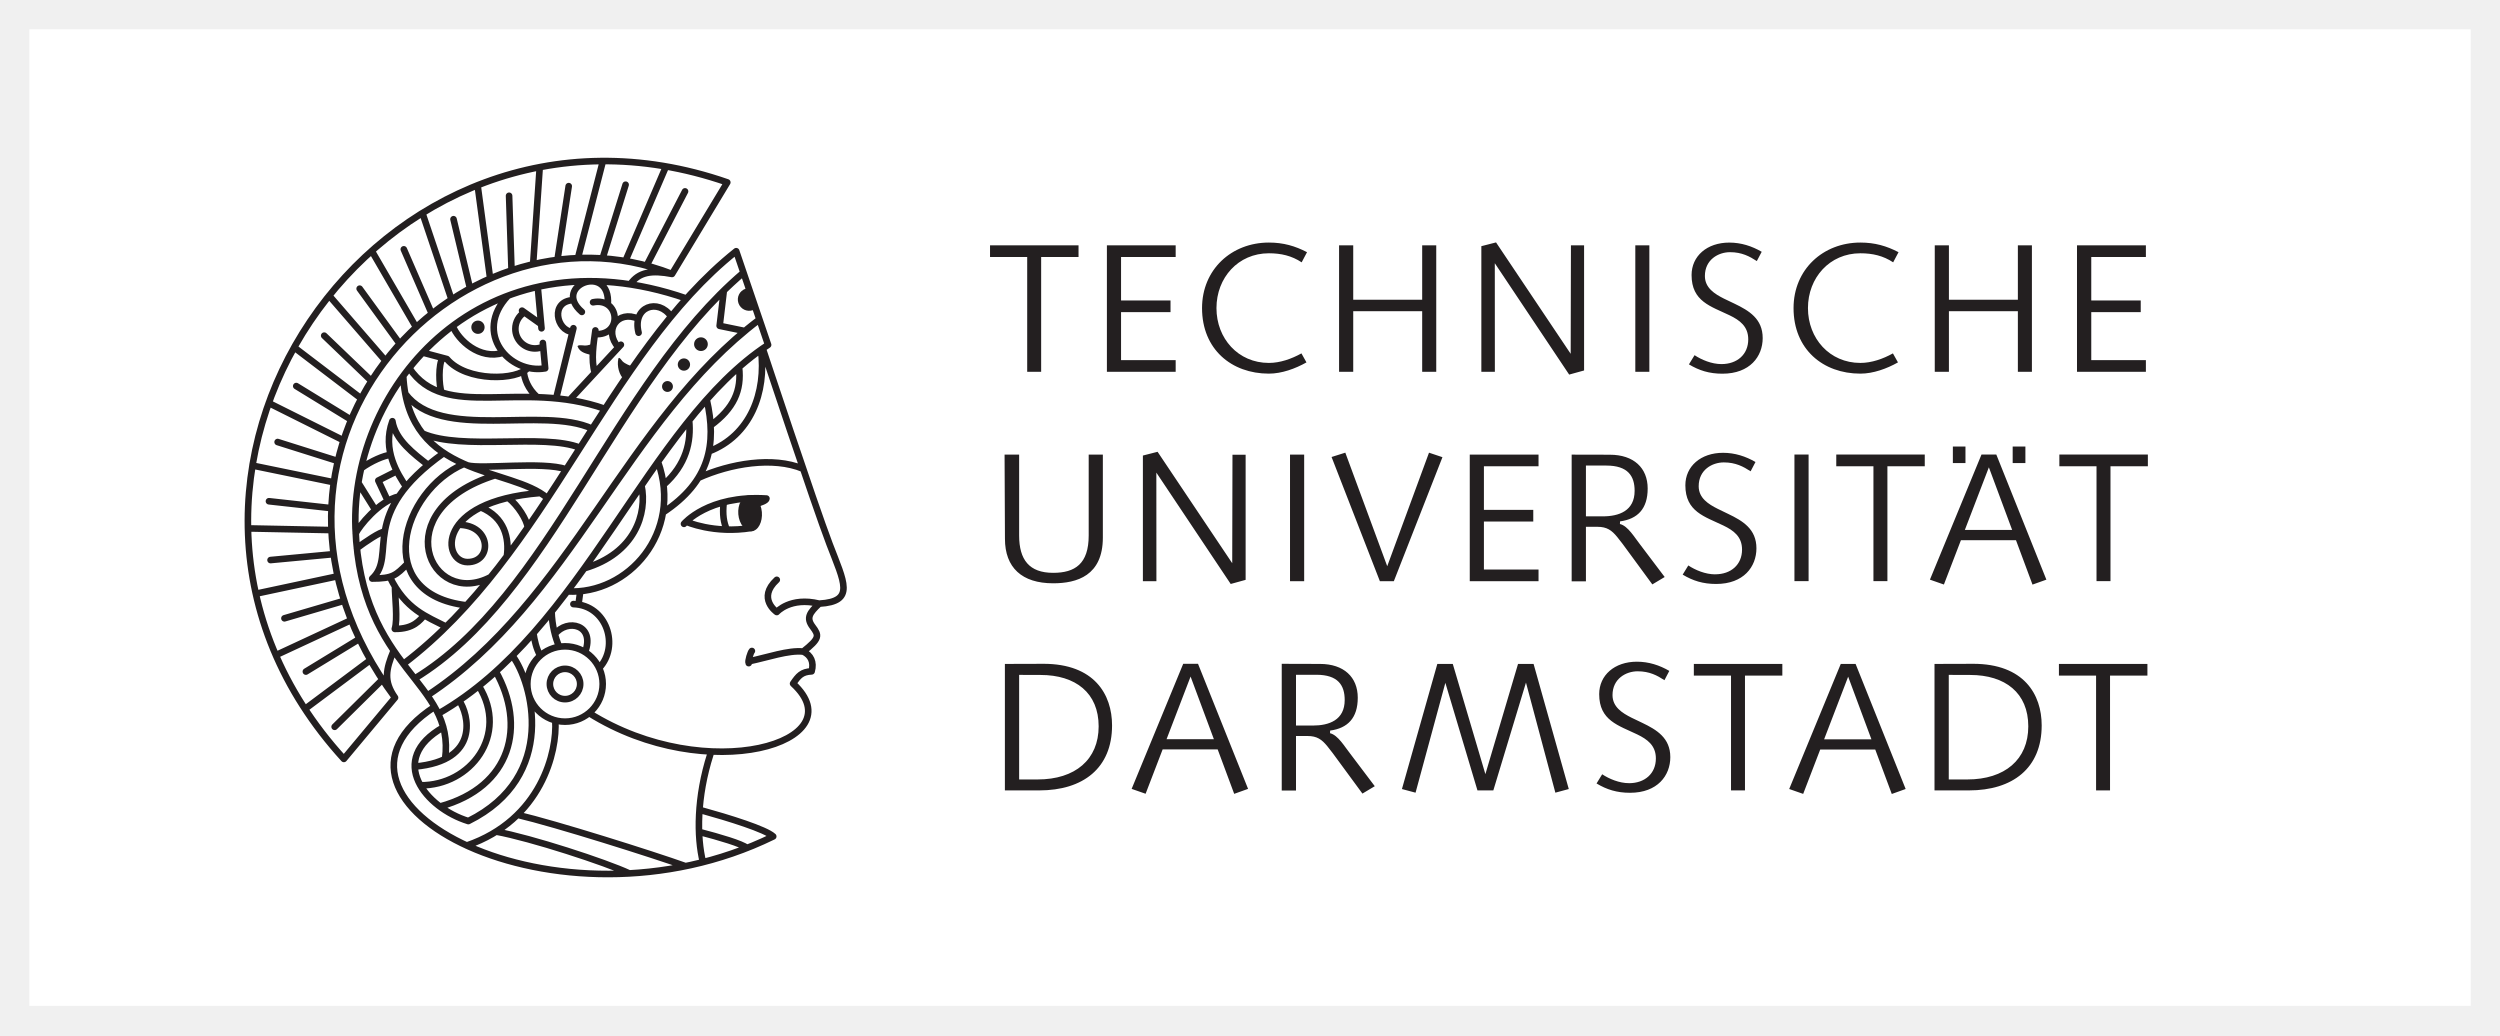
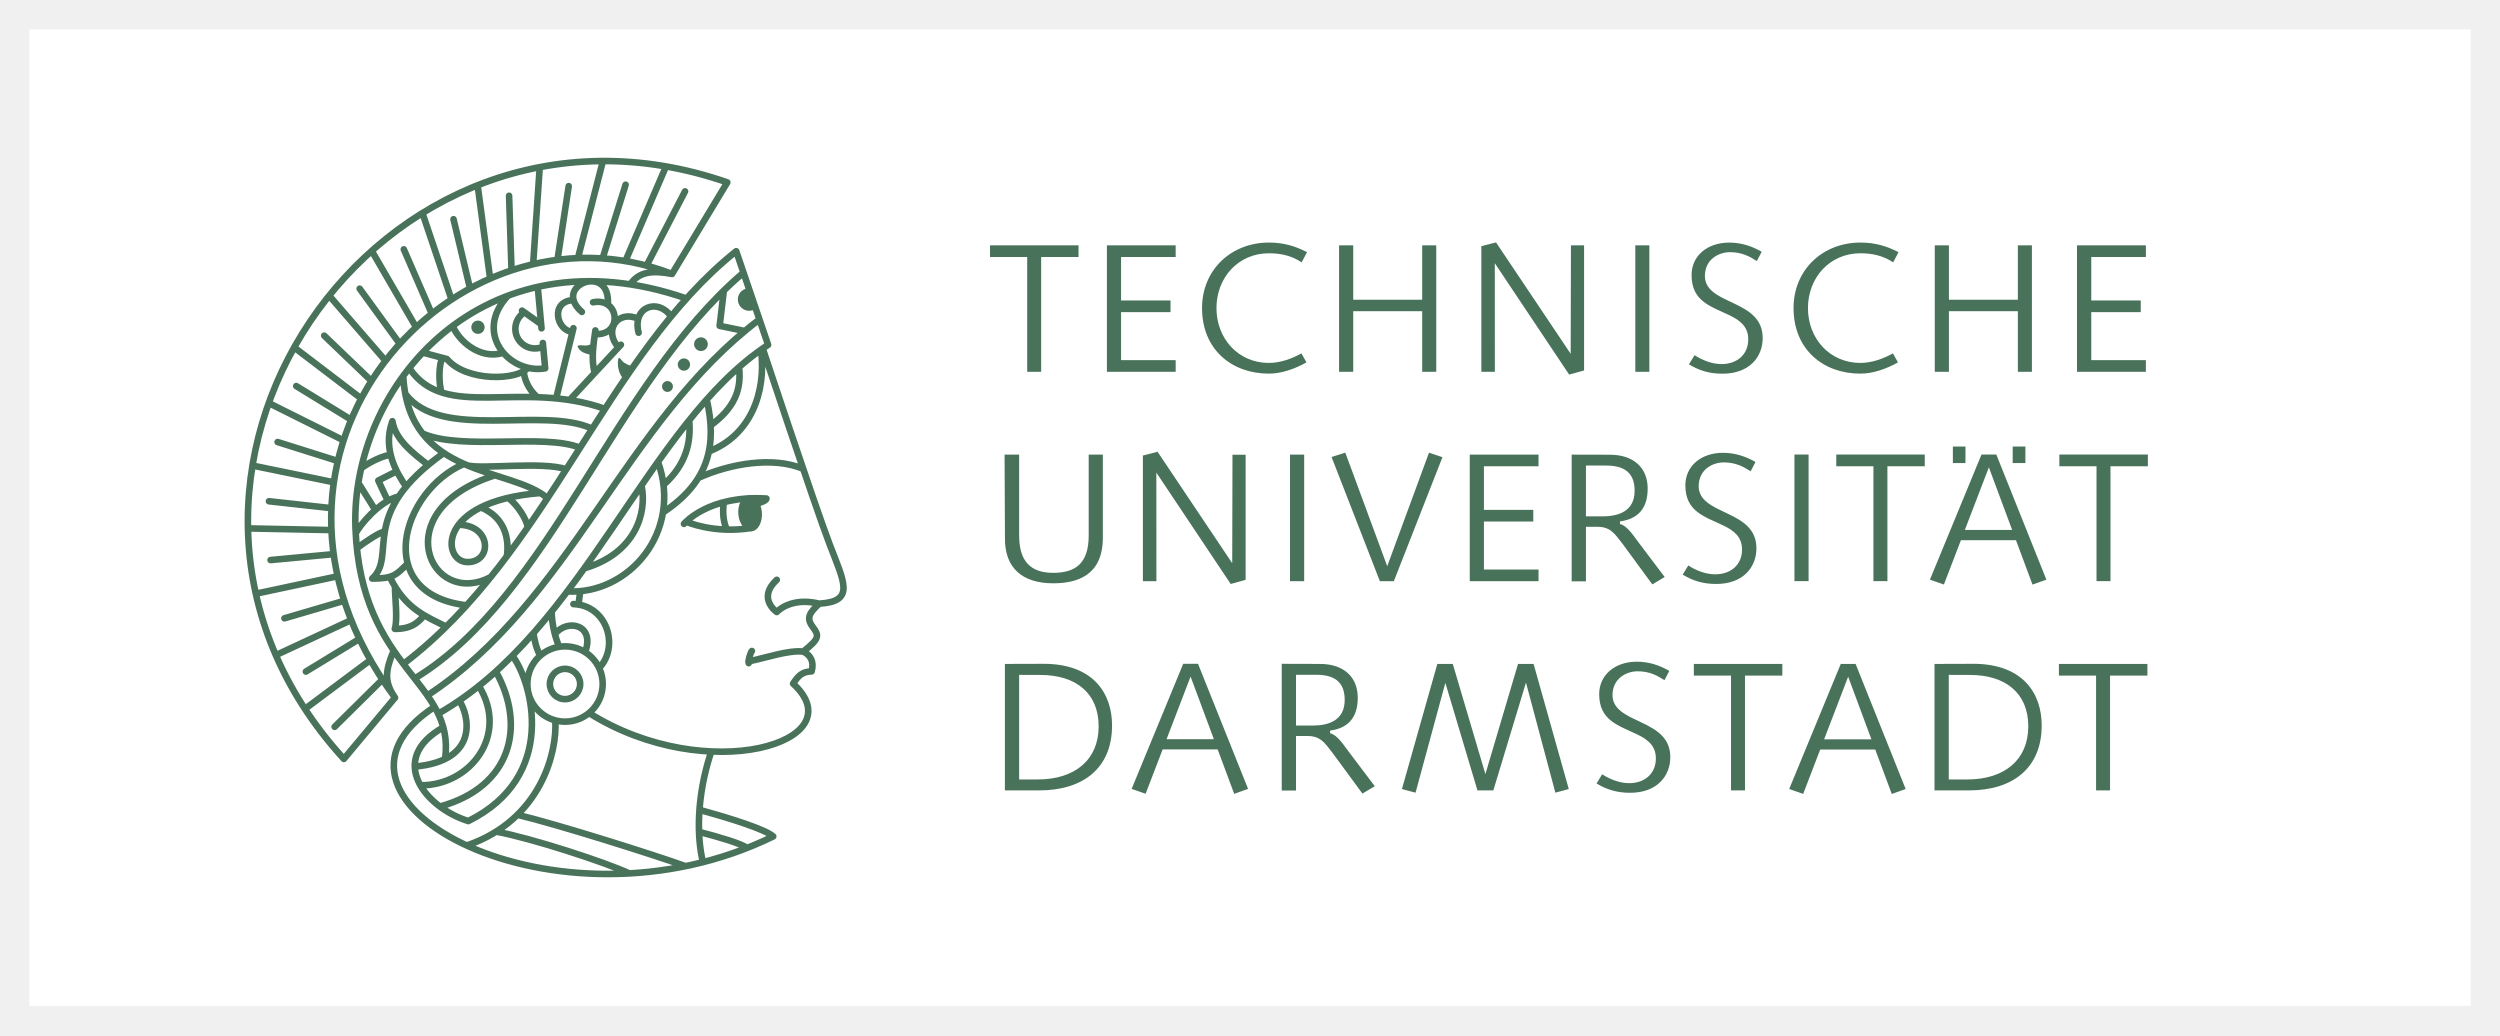
<svg xmlns="http://www.w3.org/2000/svg" version="1.1" width="1024" height="424" viewBox="-2.339 -2.339 199.558 82.63" id="svg11878">
  <defs id="defs11880" />
  <path d="m 0,0 194.881,0 0,77.953 L 0,77.953 0,0 z" id="path11744" style="fill:#ffffff;fill-opacity:1;fill-rule:nonzero;stroke:none" />
-   <path d="m 76.688,17.244 0,0.932 2.967,0 0,9.164 1.114,0 0,-9.164 2.984,0 0,-0.932 -7.065,0 z m 9.329,0 0,10.096 5.49,0 0,-0.932 -4.36,0 0,-3.83 3.949,0 0,-0.934 -3.949,0 0,-3.467 4.36,0 0,-0.932 -5.49,0 z m 12.93,0.635 c 0.969,0 1.821,0.195 2.616,0.723 l 0.429,-0.81 c -0.949,-0.495 -1.886,-0.769 -3.045,-0.769 -2.985,0 -5.335,2.151 -5.335,5.232 0,3.285 2.348,5.231 5.335,5.231 1.022,0 2.106,-0.394 3,-0.897 l -0.401,-0.72 c -0.789,0.439 -1.704,0.762 -2.599,0.762 -2.453,0 -4.184,-1.952 -4.184,-4.376 0,-2.425 1.731,-4.376 4.184,-4.376 m 5.603,-0.635 0,10.096 1.13,0 0,-4.838 5.504,0 0,4.838 1.123,0 0,-10.096 -1.123,0 0,4.343 -5.504,0 0,-4.343 -1.13,0 z m 12.53,-0.233 -1.173,0.3 0,10.029 1.079,0 -0.005,-8.668 5.936,8.89 1.191,-0.329 0,-9.99 -1.05,0 -0.02,8.661 -5.959,-8.894 z M 128.197,27.34 l 1.121,0 0,-10.098 -1.121,0 0,10.098 z m 6.879,-0.616 c -0.785,0 -1.59,-0.341 -2.149,-0.711 l -0.45,0.733 c 0.815,0.49 1.621,0.745 2.672,0.745 2.196,0 3.216,-1.376 3.216,-2.845 0,-1.539 -1.093,-2.188 -2.246,-2.743 l -0.849,-0.406 c -0.736,-0.371 -1.519,-0.854 -1.519,-1.805 0,-1.31 1.08,-1.901 2.005,-1.901 0.944,0 1.558,0.333 2.14,0.71 l 0.39,-0.741 c -0.78,-0.453 -1.639,-0.735 -2.589,-0.735 -1.781,0 -3.009,1.079 -3.009,2.592 0,2.112 1.546,2.495 3.033,3.212 0.818,0.394 1.491,0.889 1.491,1.92 0,1.21 -0.887,1.975 -2.138,1.975 m 11.089,-8.845 c 0.969,0 1.823,0.195 2.616,0.723 l 0.429,-0.81 c -0.949,-0.495 -1.886,-0.769 -3.045,-0.769 -2.985,0 -5.335,2.151 -5.335,5.232 0,3.285 2.348,5.231 5.335,5.231 1.022,0 2.106,-0.394 3,-0.897 l -0.403,-0.72 c -0.787,0.439 -1.702,0.762 -2.598,0.762 -2.453,0 -4.184,-1.952 -4.184,-4.376 0,-2.425 1.731,-4.376 4.184,-4.376 m 5.938,-0.635 0,10.096 1.13,0 0,-4.838 5.504,0 0,4.838 1.121,0 0,-10.096 -1.121,0 0,4.343 -5.504,0 0,-4.343 -1.13,0 z m 11.354,0 0,10.096 5.499,0 0,-0.932 -4.36,0 0,-3.83 3.949,0 0,-0.932 -3.949,0 0,-3.469 4.36,0 0,-0.932 -5.499,0 z m -77.76,23.326 0,-6.622 -1.13,0 0,6.459 c 0,2.265 -1.093,2.98 -2.835,2.98 -1.911,0 -2.717,-1.042 -2.717,-2.98 l 0,-6.459 -1.163,0 0.03,6.72 c 0,2.303 1.355,3.554 3.85,3.554 1.896,0 3.965,-0.608 3.965,-3.651 m 4.369,-6.846 -1.173,0.299 0,10.03 1.079,0 -0.005,-8.668 5.936,8.89 1.191,-0.329 0,-9.99 -1.05,0 -0.02,8.661 -5.959,-8.894 z m 10.571,10.329 1.13,0 0,-10.105 -1.13,0 0,10.105 z m 4.414,-10.26 -1.097,0.346 3.856,9.914 1.115,0 3.88,-9.899 -1.073,-0.359 -3.335,9.062 -3.346,-9.065 z m 9.934,0.155 0,10.105 5.49,0 0,-0.932 -4.36,0 0,-3.83 3.94,0 0,-0.934 -3.94,0 0,-3.476 4.36,0 0,-0.932 -5.49,0 z m 10.619,4.929 -1.346,0 0,-4.054 1.627,0 c 1.74,0 2.26,0.851 2.26,2.015 0,1.607 -1.256,2.039 -2.541,2.039 m 0.566,-4.92 -3.051,-0.007 0,10.113 1.139,0 0,-4.351 0.925,0 c 0.746,0 1.131,0.274 1.571,0.811 l 0.434,0.555 2.371,3.231 0.986,-0.59 -1.999,-2.645 c -0.393,-0.489 -0.93,-1.433 -1.575,-1.586 l 0.011,-0.209 c 1.393,-0.188 2.205,-0.995 2.205,-2.624 0,-1.645 -1.115,-2.697 -3.018,-2.697 m 8.41,9.549 c -0.785,0 -1.59,-0.341 -2.149,-0.711 l -0.449,0.733 c 0.814,0.49 1.621,0.745 2.671,0.745 2.196,0 3.216,-1.376 3.216,-2.845 0,-1.539 -1.091,-2.189 -2.246,-2.743 L 134.775,38.278 c -0.736,-0.371 -1.519,-0.854 -1.519,-1.805 0,-1.31 1.079,-1.901 2.005,-1.901 0.943,0 1.558,0.333 2.14,0.71 L 137.79,34.54 c -0.78,-0.451 -1.637,-0.734 -2.589,-0.734 -1.78,0 -3.009,1.077 -3.009,2.592 0,2.111 1.546,2.494 3.033,3.211 0.819,0.395 1.492,0.887 1.492,1.92 0,1.211 -0.889,1.975 -2.139,1.975 m 6.321,0.547 1.13,0 0,-10.105 -1.13,0 0,10.105 z m 3.339,-10.105 0,0.932 2.967,0 0,9.172 1.115,0 0,-9.172 2.982,0 0,-0.932 -7.065,0 z m 12.182,1.019 1.857,4.997 -3.775,0 1.917,-4.997 z m 4.59,8.965 -3.996,-9.984 -1.184,0 -4.116,9.984 1.116,0.39 1.359,-3.54 4.394,0 1.319,3.546 1.109,-0.396 z m -1.675,-10.624 -1.015,0 0,1.32 1.015,0 0,-1.32 z m -4.784,0 -1.006,0 0,1.32 1.006,0 0,-1.32 z m 7.495,0.64 0,0.932 2.966,0 0,9.172 1.115,0 0,-9.172 2.984,0 0,-0.932 -7.065,0 z m -81.556,25.935 -1.478,0 0,-8.348 1.708,0.006 c 2.801,0 4.639,1.434 4.639,4.101 0,2.651 -1.871,4.24 -4.869,4.24 m 0.469,-9.231 -3.085,0.009 0,10.096 2.741,0 c 3.499,0 5.814,-1.774 5.814,-5.188 0,-2.469 -1.413,-4.918 -5.47,-4.918 m 11.738,1.018 1.859,4.999 -3.776,0 1.917,-4.999 z m 4.59,8.966 -3.996,-9.982 -1.183,0 -4.116,9.982 1.115,0.39 1.359,-3.54 4.394,0 1.319,3.547 1.109,-0.398 z m 5.171,-5.055 -1.346,0 0,-4.053 1.627,0 c 1.741,0 2.26,0.85 2.26,2.015 0,1.607 -1.255,2.038 -2.541,2.038 m 0.568,-4.919 -3.053,-0.009 0,10.113 1.139,0 0,-4.35 0.926,0 c 0.746,0 1.131,0.274 1.57,0.81 l 0.434,0.556 2.373,3.23 0.985,-0.59 -1.998,-2.645 c -0.393,-0.487 -0.93,-1.433 -1.575,-1.585 l 0.01,-0.209 c 1.393,-0.188 2.205,-0.995 2.205,-2.625 0,-1.644 -1.114,-2.696 -3.016,-2.696 m 10.601,-0.001 -1.234,0 -2.825,9.988 1.087,0.291 2.379,-8.769 2.562,8.586 1.268,0 2.605,-8.605 2.346,8.787 1.071,-0.29 -2.81,-9.989 -1.24,0 -2.607,8.8 -2.603,-8.8 z m 14.074,9.52 c -0.785,0 -1.59,-0.341 -2.149,-0.711 l -0.449,0.734 c 0.814,0.489 1.621,0.744 2.672,0.744 2.195,0 3.216,-1.375 3.216,-2.845 0,-1.539 -1.093,-2.188 -2.246,-2.741 l -0.849,-0.407 c -0.736,-0.37 -1.519,-0.854 -1.519,-1.804 0,-1.31 1.079,-1.901 2.005,-1.901 0.944,0 1.558,0.331 2.14,0.71 l 0.389,-0.741 c -0.78,-0.453 -1.637,-0.735 -2.589,-0.735 -1.78,0 -3.009,1.079 -3.009,2.592 0,2.112 1.546,2.494 3.034,3.211 0.818,0.395 1.491,0.889 1.491,1.92 0,1.211 -0.889,1.975 -2.139,1.975 m 5.17,-9.52 0,0.932 2.967,0 0,9.164 1.115,0 0,-9.164 2.982,0 0,-0.932 -7.065,0 z m 12.318,1.018 1.857,4.999 -3.776,0 1.919,-4.999 z m 4.59,8.966 -3.996,-9.984 -1.184,0 -4.116,9.984 1.116,0.39 1.359,-3.54 4.394,0 1.319,3.547 1.109,-0.398 z m 4.919,-0.761 -1.478,0 0,-8.348 1.708,0.006 c 2.801,0 4.64,1.434 4.64,4.101 0,2.651 -1.873,4.24 -4.87,4.24 m 0.469,-9.231 -3.085,0.009 0,10.096 2.743,0 c 3.498,0 5.812,-1.774 5.812,-5.188 0,-2.469 -1.413,-4.918 -5.47,-4.918 m 6.846,0.009 0,0.932 2.966,0 0,9.164 1.114,0 0,-9.164 2.984,0 0,-0.932 -7.064,0 z" id="path11746" style="fill:#231f20;fill-opacity:1;fill-rule:nonzero;stroke:none" />
-   <path d="m 36.343,23.782 c 0,0.294 -0.237,0.531 -0.53,0.531 -0.292,0 -0.53,-0.237 -0.53,-0.531 0,-0.294 0.237,-0.53 0.53,-0.53 0.292,0 0.53,0.236 0.53,0.53" id="path11748" style="fill:#231f20;fill-opacity:1;fill-rule:nonzero;stroke:none" />
-   <path d="m 45.046,25.086 0,0 c -0.228,0.061 -0.46,0.164 -0.695,0.158 -0.071,-0.003 -0.652,-0.092 -0.58,0.089 0.2,0.499 0.736,0.571 1.21,0.693 0,0 0.03,-0.627 0.065,-0.939" id="path11750" style="fill:#231f20;fill-opacity:1;fill-rule:nonzero;stroke:none" />
-   <path d="m 48.196,26.954 0.003,0.001 c -0.285,-0.133 -0.625,-0.236 -0.851,-0.458 -0.046,-0.045 -0.281,-0.429 -0.333,-0.188 -0.115,0.554 0.054,1.284 0.479,1.665 0,0 0.477,-0.698 0.703,-1.021" id="path11752" style="fill:#231f20;fill-opacity:1;fill-rule:nonzero;stroke:none" />
-   <path d="m 51.375,28.512 c 0,0.24 -0.195,0.434 -0.434,0.434 -0.24,0 -0.434,-0.194 -0.434,-0.434 0,-0.239 0.194,-0.434 0.434,-0.434 0.239,0 0.434,0.195 0.434,0.434" id="path11754" style="fill:#231f20;fill-opacity:1;fill-rule:nonzero;stroke:none" />
-   <path d="m 54.16,25.134 c 0,0.302 -0.245,0.547 -0.547,0.547 -0.302,0 -0.549,-0.245 -0.549,-0.547 0,-0.302 0.246,-0.547 0.549,-0.547 0.302,0 0.547,0.245 0.547,0.547" id="path11756" style="fill:#231f20;fill-opacity:1;fill-rule:nonzero;stroke:none" />
-   <path d="m 52.745,26.761 c 0,0.27 -0.22,0.49 -0.491,0.49 -0.271,0 -0.491,-0.22 -0.491,-0.49 0,-0.271 0.22,-0.491 0.491,-0.491 0.271,0 0.491,0.22 0.491,0.491" id="path11758" style="fill:#231f20;fill-opacity:1;fill-rule:nonzero;stroke:none" />
-   <path d="m 57.752,22.422 c -0.472,0.161 -0.986,-0.091 -1.147,-0.564 -0.161,-0.472 0.091,-0.986 0.564,-1.147 l 0.253,-0.051 0.578,1.647 -0.246,0.115 z" id="path11760" style="fill:#231f20;fill-opacity:1;fill-rule:nonzero;stroke:none" />
-   <path d="M 58.476,38.538 C 58.542,39.32 58.19,40.019 57.672,40.062 57.155,40.108 56.661,39.495 56.595,38.712 56.529,37.93 56.9,37.245 57.417,37.201 c 0.517,-0.045 0.991,0.554 1.059,1.336" id="path11762" style="fill:#231f20;fill-opacity:1;fill-rule:nonzero;stroke:none" />
-   <path d="M 51.306,19.527 55.715,12.22 C 27.918,2.561 4.931,36.127 25.11,58.24 l 4.084,-4.891 C 14.688,33.812 34.035,12.811 51.306,19.527 z M 52.462,21.49 C 36.31,15.885 25.602,28.418 26.035,39.829 c 0.435,11.409 8,12.154 7.154,18.419 M 32.352,54.084 C 20.869,61.553 42.096,72.88 59.381,64.429 m -2.955,-46.715 C 46.024,26 41.435,41.874 29.859,50.659 m 26.567,-32.945 2.546,7.475 M 57.008,19.422 C 46.561,28.315 41.684,45.181 30.76,51.826 M 58.282,23.163 C 47.554,31.249 43.254,45.635 31.774,53.175 M 58.972,25.189 C 49.331,31.497 44.275,48.011 32.641,54.633 m 19.701,-41.695 -3.07,5.926 M 50.824,10.945 47.58,18.5 m 0.019,-6.095 -1.84,5.885 m 0.029,-7.775 -1.996,7.75 m -0.735,-5.745 -0.899,5.883 m -1.416,-7.379 -0.526,7.73 m -1.919,-5.465 0.195,5.954 M 35.785,12.45 l 1,7.449 M 33.861,15.16 35.18,20.685 m -3.8,-6.018 2.322,6.902 m -3.808,-4.006 2.234,5.144 m -4.794,-5.021 3.54,6.098 m -4.504,-3.08 3.199,4.397 m -5.635,-3.84 4.501,5.197 M 23.54,24.454 27.311,28.07 m -6.169,-2.679 5.355,4.082 m -5.188,-0.995 4.385,2.688 m -6.58,-1.334 5.971,2.981 m -5.263,0.133 4.805,1.514 m -6.815,0.362 6.495,1.337 M 19.13,37.672 24.117,38.224 M 17.455,39.84 l 6.664,0.134 m -4.862,2.393 5.036,-0.472 m -6.211,3.159 6.53,-1.394 M 20.366,47.017 25.14,45.616 M 19.677,49.959 25.695,47.16 m -3.618,4.109 4.274,-2.606 m -4.348,5.59 5.226,-3.906 m -2.855,5.33 3.811,-3.77 m 23.12,-32.379 c -1.624,-0.305 -2.645,-0.168 -3.337,0.834 m -18.88,29.226 c -0.62,1.5 -0.828,2.436 0.105,3.761 M 30.329,27.04 c 2.869,4.293 8.885,0.881 15.626,3.257 M 29.849,27.669 c 0.404,8.206 8.635,7.245 11.511,9.76 M 44.935,31.88 C 40.95,30.046 32.841,32.899 30.01,29.089 m 13.954,4.312 c -2.938,-1.17 -9.401,0.258 -12.58,-1.137 m 11.48,2.857 C 40.96,34.474 36.13,35.134 34.966,34.809 m 5.92,-10.941 -0.301,-3.309 m 0.593,6.504 -0.185,-2.024 m -1.661,-2.581 1.525,1.083 M 41.02,25.331 c -0.2,0.092 -0.422,0.144 -0.657,0.144 -0.864,0 -1.565,-0.701 -1.565,-1.565 0,-0.555 0.286,-1.041 0.72,-1.319 m 1.66,4.471 c -2.816,0.495 -5.794,-2.791 -2.966,-5.799 M 37.839,25.825 C 35.935,26.418 34.236,24.806 33.795,23.676 M 33.334,26.32 31.4,25.806 M 33.334,26.32 c 1.569,1.843 5.631,1.711 6.471,0.7 m -0.34,0.281 c 0.05,0.59 0.333,1.396 1.083,2.066 m -7.56,-3.14 c -0.344,0.551 -0.289,2.16 -0.086,2.757 m 10.53,-5.124 -1.38,5.6 M 47.222,25.18 43.125,29.595 m 2.061,-5.559 c -0.149,1.093 -0.36,2.325 -0.05,3.393 M 45.001,21.79 c 2.144,-0.425 2.393,2.7 0.144,2.541 m -1.038,-1.772 c -2.455,-2.109 2.345,-3.965 2.07,-0.579 m -2.734,-0.362 c -1.9,0.062 -1.364,2.467 -0.083,2.527 M 48.635,24.22 c -0.527,-2.115 1.581,-2.783 2.595,-1.296 m -2.62,0.185 c -1.635,-0.752 -2.809,0.927 -1.58,2.28 m 8.409,-4.534 -0.333,2.815 2.011,0.414 m 1.427,1.393 c 0,0 4.122,12.432 5.329,15.599 1.174,3.081 2.081,4.598 -0.823,4.771 C 60.742,45.282 59.665,46.515 59.665,46.515 c 0,0 -1.6,-1.089 0,-2.57 m 2.111,5.728 c 1.326,-1.048 1.285,-1.275 0.748,-1.986 -0.537,-0.713 -0.228,-1.123 0.527,-1.84 m -5.598,4.6 c 1.458,-0.302 3.152,-0.905 4.322,-0.774 M 48.865,36.407 c 0.476,2.221 -0.515,5.436 -4.565,6.621 M 50.184,34.52 c 2.005,5.649 -2.382,10.626 -7.239,10.351 M 43.972,52.26 c 0,0.669 -0.542,1.21 -1.209,1.21 -0.669,0 -1.21,-0.541 -1.21,-1.21 0,-0.667 0.541,-1.209 1.21,-1.209 0.666,0 1.209,0.541 1.209,1.209 z m 1.798,0 c 0,1.663 -1.346,3.007 -3.006,3.007 -1.661,0 -3.009,-1.345 -3.009,-3.007 0,-1.661 1.347,-3.006 3.009,-3.006 1.66,0 3.006,1.345 3.006,3.006 z M 35.044,63.201 c -3.396,-1.049 -6.57,-4.895 -1.996,-7.484 M 34.315,53.585 c 0.741,1.054 1.728,4.795 -3.545,5.268 m 5.115,-6.435 c 2.429,3.89 -0.671,7.966 -4.668,7.929 m 6.024,-9.085 c 2.406,4.286 1.305,9.2 -4.47,10.78 m 2.272,1.16 c 7.192,-3.561 5.115,-11.065 3.52,-13.201 m 3.422,5.166 c 0.172,2.46 -1.115,7.946 -7.069,9.988 M 37.261,64.043 C 40.03,64.549 45.998,66.491 47.895,67.38 m -8.932,-4.679 c 3.051,0.72 10.766,3.152 13.42,4.1 m -7.701,-12.223 c 9.435,5.921 21.358,2.314 16.285,-2.349 0.427,-0.627 0.694,-0.943 1.48,-0.979 0.211,-0.738 -0.069,-1.294 -0.67,-1.579 M 54.36,57.881 c -1.089,3.416 -1.089,6.56 -0.588,8.601 m -0.261,-4.175 C 55.94,62.98 58.77,63.865 59.381,64.429 M 57.29,65.35 C 56.855,65.004 55.111,64.493 53.471,64.065 M 40.24,48.203 c 0.085,0.574 0.221,1.204 0.542,1.796 m 0.911,-3.522 c 0.031,1.111 0.294,2.08 0.604,2.815 M 41.955,48.282 c 0.979,-1.276 3.239,-0.761 2.41,1.433 m -0.934,-3.833 c 2.672,0.084 3.704,3.364 2.055,5.103 M 43.98,44.851 43.836,45.92 m 6.786,-9.551 c 1.839,-1.637 2.214,-3.471 2.049,-5.156 m 1.403,-1.661 C 54.886,33.115 54.328,36.093 50.58,38.569 M 56.654,26.965 c 0.216,1.864 -0.411,3.29 -2.271,4.661 m 4.024,-6.053 c 0.444,3.424 -0.849,6.855 -4.16,8.121 m -0.845,2.115 c 2.555,-1.153 5.961,-1.724 8.355,-0.731 m -9.331,4.225 c 0,0 2.206,0.998 5.235,0.5 M 55.425,37.815 c -0.099,0.924 0.003,1.559 0.255,2.125 M 34.696,34.691 c -5.032,2.16 -7.359,10.408 0.215,11.289 M 37.174,35.6 C 28.378,38.386 32.005,46.294 36.837,43.72 m 3.955,-6.704 c -8.421,0.662 -7.826,5.514 -5.811,5.514 2.015,0 1.903,-2.978 -0.715,-2.978 m 1.772,-1.391 c 1.914,0.794 2.286,2.473 2.081,3.908 m 0.111,-4.671 c 0.792,0.62 1.482,1.751 1.555,2.361 m -6.697,-5.938 c -6.929,4.906 -3.672,8.161 -5.716,10.023 1.663,0 1.891,-0.261 2.83,-1.2 m 1.636,-7.866 c -1.129,-0.88 -2.625,-1.996 -2.856,-3.496 -0.839,2.314 0.434,4.237 1.094,5.232 m -1.305,7.194 c 1.272,2.625 2.959,3.172 4.506,3.976 m -4.09,-3.212 c 0,0.892 0.229,2.627 -0.011,3.39 1.521,0.019 2.002,-0.72 2.354,-1.084 m -5.383,-5.36 c 0.647,-0.484 1.904,-1.346 2.229,-1.314 m -2.322,0.135 c 0.23,-0.525 1.869,-2.606 3.441,-2.947 m -3.231,-1.085 1.347,2.155 M 28.616,37.642 27.858,36.02 29.335,35.274 M 26.488,35.042 c 0.799,-0.584 1.834,-1.028 2.357,-1.074 m 23.414,5.508 c 0,0 1.923,-2.308 6.58,-2.02 m -0.789,0.42 c 0.271,-0.091 0.789,-0.239 0.789,-0.42 l -1.403,-0.007 m 0.242,12.176 c -0.096,0.096 -0.336,0.815 -0.253,0.971" id="path11764" style="fill:none;stroke:#231f20;stroke-width:0.526;stroke-linecap:round;stroke-linejoin:round;stroke-miterlimit:4;stroke-opacity:1;stroke-dasharray:none" />
+   <path d="m 76.688,17.244 0,0.932 2.967,0 0,9.164 1.114,0 0,-9.164 2.984,0 0,-0.932 -7.065,0 z m 9.329,0 0,10.096 5.49,0 0,-0.932 -4.36,0 0,-3.83 3.949,0 0,-0.934 -3.949,0 0,-3.467 4.36,0 0,-0.932 -5.49,0 z m 12.93,0.635 c 0.969,0 1.821,0.195 2.616,0.723 l 0.429,-0.81 c -0.949,-0.495 -1.886,-0.769 -3.045,-0.769 -2.985,0 -5.335,2.151 -5.335,5.232 0,3.285 2.348,5.231 5.335,5.231 1.022,0 2.106,-0.394 3,-0.897 l -0.401,-0.72 c -0.789,0.439 -1.704,0.762 -2.599,0.762 -2.453,0 -4.184,-1.952 -4.184,-4.376 0,-2.425 1.731,-4.376 4.184,-4.376 m 5.603,-0.635 0,10.096 1.13,0 0,-4.838 5.504,0 0,4.838 1.123,0 0,-10.096 -1.123,0 0,4.343 -5.504,0 0,-4.343 -1.13,0 z m 12.53,-0.233 -1.173,0.3 0,10.029 1.079,0 -0.005,-8.668 5.936,8.89 1.191,-0.329 0,-9.99 -1.05,0 -0.02,8.661 -5.959,-8.894 z M 128.197,27.34 l 1.121,0 0,-10.098 -1.121,0 0,10.098 z m 6.879,-0.616 c -0.785,0 -1.59,-0.341 -2.149,-0.711 l -0.45,0.733 c 0.815,0.49 1.621,0.745 2.672,0.745 2.196,0 3.216,-1.376 3.216,-2.845 0,-1.539 -1.093,-2.188 -2.246,-2.743 l -0.849,-0.406 c -0.736,-0.371 -1.519,-0.854 -1.519,-1.805 0,-1.31 1.08,-1.901 2.005,-1.901 0.944,0 1.558,0.333 2.14,0.71 l 0.39,-0.741 c -0.78,-0.453 -1.639,-0.735 -2.589,-0.735 -1.781,0 -3.009,1.079 -3.009,2.592 0,2.112 1.546,2.495 3.033,3.212 0.818,0.394 1.491,0.889 1.491,1.92 0,1.21 -0.887,1.975 -2.138,1.975 m 11.089,-8.845 c 0.969,0 1.823,0.195 2.616,0.723 l 0.429,-0.81 c -0.949,-0.495 -1.886,-0.769 -3.045,-0.769 -2.985,0 -5.335,2.151 -5.335,5.232 0,3.285 2.348,5.231 5.335,5.231 1.022,0 2.106,-0.394 3,-0.897 l -0.403,-0.72 c -0.787,0.439 -1.702,0.762 -2.598,0.762 -2.453,0 -4.184,-1.952 -4.184,-4.376 0,-2.425 1.731,-4.376 4.184,-4.376 m 5.938,-0.635 0,10.096 1.13,0 0,-4.838 5.504,0 0,4.838 1.121,0 0,-10.096 -1.121,0 0,4.343 -5.504,0 0,-4.343 -1.13,0 z m 11.354,0 0,10.096 5.499,0 0,-0.932 -4.36,0 0,-3.83 3.949,0 0,-0.932 -3.949,0 0,-3.469 4.36,0 0,-0.932 -5.499,0 z m -77.76,23.326 0,-6.622 -1.13,0 0,6.459 c 0,2.265 -1.093,2.98 -2.835,2.98 -1.911,0 -2.717,-1.042 -2.717,-2.98 l 0,-6.459 -1.163,0 0.03,6.72 c 0,2.303 1.355,3.554 3.85,3.554 1.896,0 3.965,-0.608 3.965,-3.651 m 4.369,-6.846 -1.173,0.299 0,10.03 1.079,0 -0.005,-8.668 5.936,8.89 1.191,-0.329 0,-9.99 -1.05,0 -0.02,8.661 -5.959,-8.894 z m 10.571,10.329 1.13,0 0,-10.105 -1.13,0 0,10.105 z m 4.414,-10.26 -1.097,0.346 3.856,9.914 1.115,0 3.88,-9.899 -1.073,-0.359 -3.335,9.062 -3.346,-9.065 z m 9.934,0.155 0,10.105 5.49,0 0,-0.932 -4.36,0 0,-3.83 3.94,0 0,-0.934 -3.94,0 0,-3.476 4.36,0 0,-0.932 -5.49,0 z m 10.619,4.929 -1.346,0 0,-4.054 1.627,0 c 1.74,0 2.26,0.851 2.26,2.015 0,1.607 -1.256,2.039 -2.541,2.039 m 0.566,-4.92 -3.051,-0.007 0,10.113 1.139,0 0,-4.351 0.925,0 c 0.746,0 1.131,0.274 1.571,0.811 l 0.434,0.555 2.371,3.231 0.986,-0.59 -1.999,-2.645 c -0.393,-0.489 -0.93,-1.433 -1.575,-1.586 l 0.011,-0.209 c 1.393,-0.188 2.205,-0.995 2.205,-2.624 0,-1.645 -1.115,-2.697 -3.018,-2.697 m 8.41,9.549 c -0.785,0 -1.59,-0.341 -2.149,-0.711 l -0.449,0.733 c 0.814,0.49 1.621,0.745 2.671,0.745 2.196,0 3.216,-1.376 3.216,-2.845 0,-1.539 -1.091,-2.189 -2.246,-2.743 L 134.775,38.278 c -0.736,-0.371 -1.519,-0.854 -1.519,-1.805 0,-1.31 1.079,-1.901 2.005,-1.901 0.943,0 1.558,0.333 2.14,0.71 L 137.79,34.54 c -0.78,-0.451 -1.637,-0.734 -2.589,-0.734 -1.78,0 -3.009,1.077 -3.009,2.592 0,2.111 1.546,2.494 3.033,3.211 0.819,0.395 1.492,0.887 1.492,1.92 0,1.211 -0.889,1.975 -2.139,1.975 m 6.321,0.547 1.13,0 0,-10.105 -1.13,0 0,10.105 z m 3.339,-10.105 0,0.932 2.967,0 0,9.172 1.115,0 0,-9.172 2.982,0 0,-0.932 -7.065,0 z m 12.182,1.019 1.857,4.997 -3.775,0 1.917,-4.997 z m 4.59,8.965 -3.996,-9.984 -1.184,0 -4.116,9.984 1.116,0.39 1.359,-3.54 4.394,0 1.319,3.546 1.109,-0.396 z m -1.675,-10.624 -1.015,0 0,1.32 1.015,0 0,-1.32 z m -4.784,0 -1.006,0 0,1.32 1.006,0 0,-1.32 z m 7.495,0.64 0,0.932 2.966,0 0,9.172 1.115,0 0,-9.172 2.984,0 0,-0.932 -7.065,0 z m -81.556,25.935 -1.478,0 0,-8.348 1.708,0.006 c 2.801,0 4.639,1.434 4.639,4.101 0,2.651 -1.871,4.24 -4.869,4.24 m 0.469,-9.231 -3.085,0.009 0,10.096 2.741,0 c 3.499,0 5.814,-1.774 5.814,-5.188 0,-2.469 -1.413,-4.918 -5.47,-4.918 m 11.738,1.018 1.859,4.999 -3.776,0 1.917,-4.999 z m 4.59,8.966 -3.996,-9.982 -1.183,0 -4.116,9.982 1.115,0.39 1.359,-3.54 4.394,0 1.319,3.547 1.109,-0.398 z m 5.171,-5.055 -1.346,0 0,-4.053 1.627,0 c 1.741,0 2.26,0.85 2.26,2.015 0,1.607 -1.255,2.038 -2.541,2.038 m 0.568,-4.919 -3.053,-0.009 0,10.113 1.139,0 0,-4.35 0.926,0 c 0.746,0 1.131,0.274 1.57,0.81 l 0.434,0.556 2.373,3.23 0.985,-0.59 -1.998,-2.645 c -0.393,-0.487 -0.93,-1.433 -1.575,-1.585 l 0.01,-0.209 c 1.393,-0.188 2.205,-0.995 2.205,-2.625 0,-1.644 -1.114,-2.696 -3.016,-2.696 m 10.601,-0.001 -1.234,0 -2.825,9.988 1.087,0.291 2.379,-8.769 2.562,8.586 1.268,0 2.605,-8.605 2.346,8.787 1.071,-0.29 -2.81,-9.989 -1.24,0 -2.607,8.8 -2.603,-8.8 z m 14.074,9.52 c -0.785,0 -1.59,-0.341 -2.149,-0.711 l -0.449,0.734 c 0.814,0.489 1.621,0.744 2.672,0.744 2.195,0 3.216,-1.375 3.216,-2.845 0,-1.539 -1.093,-2.188 -2.246,-2.741 l -0.849,-0.407 c -0.736,-0.37 -1.519,-0.854 -1.519,-1.804 0,-1.31 1.079,-1.901 2.005,-1.901 0.944,0 1.558,0.331 2.14,0.71 l 0.389,-0.741 c -0.78,-0.453 -1.637,-0.735 -2.589,-0.735 -1.78,0 -3.009,1.079 -3.009,2.592 0,2.112 1.546,2.494 3.034,3.211 0.818,0.395 1.491,0.889 1.491,1.92 0,1.211 -0.889,1.975 -2.139,1.975 m 5.17,-9.52 0,0.932 2.967,0 0,9.164 1.115,0 0,-9.164 2.982,0 0,-0.932 -7.065,0 z m 12.318,1.018 1.857,4.999 -3.776,0 1.919,-4.999 z m 4.59,8.966 -3.996,-9.984 -1.184,0 -4.116,9.984 1.116,0.39 1.359,-3.54 4.394,0 1.319,3.547 1.109,-0.398 z m 4.919,-0.761 -1.478,0 0,-8.348 1.708,0.006 c 2.801,0 4.64,1.434 4.64,4.101 0,2.651 -1.873,4.24 -4.87,4.24 m 0.469,-9.231 -3.085,0.009 0,10.096 2.743,0 c 3.498,0 5.812,-1.774 5.812,-5.188 0,-2.469 -1.413,-4.918 -5.47,-4.918 m 6.846,0.009 0,0.932 2.966,0 0,9.164 1.114,0 0,-9.164 2.984,0 0,-0.932 -7.064,0 z" id="path11746" style="fill:#48725a;fill-opacity:1;fill-rule:nonzero;stroke:none" />
+   <path d="m 36.343,23.782 c 0,0.294 -0.237,0.531 -0.53,0.531 -0.292,0 -0.53,-0.237 -0.53,-0.531 0,-0.294 0.237,-0.53 0.53,-0.53 0.292,0 0.53,0.236 0.53,0.53" id="path11748" style="fill:#48725a;fill-opacity:1;fill-rule:nonzero;stroke:none" />
+   <path d="m 45.046,25.086 0,0 c -0.228,0.061 -0.46,0.164 -0.695,0.158 -0.071,-0.003 -0.652,-0.092 -0.58,0.089 0.2,0.499 0.736,0.571 1.21,0.693 0,0 0.03,-0.627 0.065,-0.939" id="path11750" style="fill:#48725a;fill-opacity:1;fill-rule:nonzero;stroke:none" />
+   <path d="m 48.196,26.954 0.003,0.001 c -0.285,-0.133 -0.625,-0.236 -0.851,-0.458 -0.046,-0.045 -0.281,-0.429 -0.333,-0.188 -0.115,0.554 0.054,1.284 0.479,1.665 0,0 0.477,-0.698 0.703,-1.021" id="path11752" style="fill:#48725a;fill-opacity:1;fill-rule:nonzero;stroke:none" />
+   <path d="m 51.375,28.512 c 0,0.24 -0.195,0.434 -0.434,0.434 -0.24,0 -0.434,-0.194 -0.434,-0.434 0,-0.239 0.194,-0.434 0.434,-0.434 0.239,0 0.434,0.195 0.434,0.434" id="path11754" style="fill:#48725a;fill-opacity:1;fill-rule:nonzero;stroke:none" />
+   <path d="m 54.16,25.134 c 0,0.302 -0.245,0.547 -0.547,0.547 -0.302,0 -0.549,-0.245 -0.549,-0.547 0,-0.302 0.246,-0.547 0.549,-0.547 0.302,0 0.547,0.245 0.547,0.547" id="path11756" style="fill:#48725a;fill-opacity:1;fill-rule:nonzero;stroke:none" />
+   <path d="m 52.745,26.761 c 0,0.27 -0.22,0.49 -0.491,0.49 -0.271,0 -0.491,-0.22 -0.491,-0.49 0,-0.271 0.22,-0.491 0.491,-0.491 0.271,0 0.491,0.22 0.491,0.491" id="path11758" style="fill:#48725a;fill-opacity:1;fill-rule:nonzero;stroke:none" />
+   <path d="m 57.752,22.422 c -0.472,0.161 -0.986,-0.091 -1.147,-0.564 -0.161,-0.472 0.091,-0.986 0.564,-1.147 l 0.253,-0.051 0.578,1.647 -0.246,0.115 z" id="path11760" style="fill:#48725a;fill-opacity:1;fill-rule:nonzero;stroke:none" />
+   <path d="M 58.476,38.538 C 58.542,39.32 58.19,40.019 57.672,40.062 57.155,40.108 56.661,39.495 56.595,38.712 56.529,37.93 56.9,37.245 57.417,37.201 c 0.517,-0.045 0.991,0.554 1.059,1.336" id="path11762" style="fill:#48725a;fill-opacity:1;fill-rule:nonzero;stroke:none" />
+   <path d="M 51.306,19.527 55.715,12.22 C 27.918,2.561 4.931,36.127 25.11,58.24 l 4.084,-4.891 C 14.688,33.812 34.035,12.811 51.306,19.527 z M 52.462,21.49 C 36.31,15.885 25.602,28.418 26.035,39.829 c 0.435,11.409 8,12.154 7.154,18.419 M 32.352,54.084 C 20.869,61.553 42.096,72.88 59.381,64.429 m -2.955,-46.715 C 46.024,26 41.435,41.874 29.859,50.659 m 26.567,-32.945 2.546,7.475 M 57.008,19.422 C 46.561,28.315 41.684,45.181 30.76,51.826 M 58.282,23.163 C 47.554,31.249 43.254,45.635 31.774,53.175 M 58.972,25.189 C 49.331,31.497 44.275,48.011 32.641,54.633 m 19.701,-41.695 -3.07,5.926 M 50.824,10.945 47.58,18.5 m 0.019,-6.095 -1.84,5.885 m 0.029,-7.775 -1.996,7.75 m -0.735,-5.745 -0.899,5.883 m -1.416,-7.379 -0.526,7.73 m -1.919,-5.465 0.195,5.954 M 35.785,12.45 l 1,7.449 M 33.861,15.16 35.18,20.685 m -3.8,-6.018 2.322,6.902 m -3.808,-4.006 2.234,5.144 m -4.794,-5.021 3.54,6.098 m -4.504,-3.08 3.199,4.397 m -5.635,-3.84 4.501,5.197 M 23.54,24.454 27.311,28.07 m -6.169,-2.679 5.355,4.082 m -5.188,-0.995 4.385,2.688 m -6.58,-1.334 5.971,2.981 m -5.263,0.133 4.805,1.514 m -6.815,0.362 6.495,1.337 M 19.13,37.672 24.117,38.224 M 17.455,39.84 l 6.664,0.134 m -4.862,2.393 5.036,-0.472 m -6.211,3.159 6.53,-1.394 M 20.366,47.017 25.14,45.616 M 19.677,49.959 25.695,47.16 m -3.618,4.109 4.274,-2.606 m -4.348,5.59 5.226,-3.906 m -2.855,5.33 3.811,-3.77 m 23.12,-32.379 c -1.624,-0.305 -2.645,-0.168 -3.337,0.834 m -18.88,29.226 c -0.62,1.5 -0.828,2.436 0.105,3.761 M 30.329,27.04 c 2.869,4.293 8.885,0.881 15.626,3.257 M 29.849,27.669 c 0.404,8.206 8.635,7.245 11.511,9.76 M 44.935,31.88 C 40.95,30.046 32.841,32.899 30.01,29.089 m 13.954,4.312 c -2.938,-1.17 -9.401,0.258 -12.58,-1.137 m 11.48,2.857 C 40.96,34.474 36.13,35.134 34.966,34.809 m 5.92,-10.941 -0.301,-3.309 m 0.593,6.504 -0.185,-2.024 m -1.661,-2.581 1.525,1.083 M 41.02,25.331 c -0.2,0.092 -0.422,0.144 -0.657,0.144 -0.864,0 -1.565,-0.701 -1.565,-1.565 0,-0.555 0.286,-1.041 0.72,-1.319 m 1.66,4.471 c -2.816,0.495 -5.794,-2.791 -2.966,-5.799 M 37.839,25.825 C 35.935,26.418 34.236,24.806 33.795,23.676 M 33.334,26.32 31.4,25.806 M 33.334,26.32 c 1.569,1.843 5.631,1.711 6.471,0.7 m -0.34,0.281 c 0.05,0.59 0.333,1.396 1.083,2.066 m -7.56,-3.14 c -0.344,0.551 -0.289,2.16 -0.086,2.757 m 10.53,-5.124 -1.38,5.6 M 47.222,25.18 43.125,29.595 m 2.061,-5.559 c -0.149,1.093 -0.36,2.325 -0.05,3.393 M 45.001,21.79 c 2.144,-0.425 2.393,2.7 0.144,2.541 m -1.038,-1.772 c -2.455,-2.109 2.345,-3.965 2.07,-0.579 m -2.734,-0.362 c -1.9,0.062 -1.364,2.467 -0.083,2.527 M 48.635,24.22 c -0.527,-2.115 1.581,-2.783 2.595,-1.296 m -2.62,0.185 c -1.635,-0.752 -2.809,0.927 -1.58,2.28 m 8.409,-4.534 -0.333,2.815 2.011,0.414 m 1.427,1.393 c 0,0 4.122,12.432 5.329,15.599 1.174,3.081 2.081,4.598 -0.823,4.771 C 60.742,45.282 59.665,46.515 59.665,46.515 c 0,0 -1.6,-1.089 0,-2.57 m 2.111,5.728 c 1.326,-1.048 1.285,-1.275 0.748,-1.986 -0.537,-0.713 -0.228,-1.123 0.527,-1.84 m -5.598,4.6 c 1.458,-0.302 3.152,-0.905 4.322,-0.774 M 48.865,36.407 c 0.476,2.221 -0.515,5.436 -4.565,6.621 M 50.184,34.52 c 2.005,5.649 -2.382,10.626 -7.239,10.351 M 43.972,52.26 c 0,0.669 -0.542,1.21 -1.209,1.21 -0.669,0 -1.21,-0.541 -1.21,-1.21 0,-0.667 0.541,-1.209 1.21,-1.209 0.666,0 1.209,0.541 1.209,1.209 z m 1.798,0 c 0,1.663 -1.346,3.007 -3.006,3.007 -1.661,0 -3.009,-1.345 -3.009,-3.007 0,-1.661 1.347,-3.006 3.009,-3.006 1.66,0 3.006,1.345 3.006,3.006 z M 35.044,63.201 c -3.396,-1.049 -6.57,-4.895 -1.996,-7.484 M 34.315,53.585 c 0.741,1.054 1.728,4.795 -3.545,5.268 m 5.115,-6.435 c 2.429,3.89 -0.671,7.966 -4.668,7.929 m 6.024,-9.085 c 2.406,4.286 1.305,9.2 -4.47,10.78 m 2.272,1.16 c 7.192,-3.561 5.115,-11.065 3.52,-13.201 m 3.422,5.166 c 0.172,2.46 -1.115,7.946 -7.069,9.988 M 37.261,64.043 C 40.03,64.549 45.998,66.491 47.895,67.38 m -8.932,-4.679 c 3.051,0.72 10.766,3.152 13.42,4.1 m -7.701,-12.223 c 9.435,5.921 21.358,2.314 16.285,-2.349 0.427,-0.627 0.694,-0.943 1.48,-0.979 0.211,-0.738 -0.069,-1.294 -0.67,-1.579 M 54.36,57.881 c -1.089,3.416 -1.089,6.56 -0.588,8.601 m -0.261,-4.175 C 55.94,62.98 58.77,63.865 59.381,64.429 M 57.29,65.35 C 56.855,65.004 55.111,64.493 53.471,64.065 M 40.24,48.203 c 0.085,0.574 0.221,1.204 0.542,1.796 m 0.911,-3.522 c 0.031,1.111 0.294,2.08 0.604,2.815 M 41.955,48.282 c 0.979,-1.276 3.239,-0.761 2.41,1.433 m -0.934,-3.833 c 2.672,0.084 3.704,3.364 2.055,5.103 M 43.98,44.851 43.836,45.92 m 6.786,-9.551 c 1.839,-1.637 2.214,-3.471 2.049,-5.156 m 1.403,-1.661 C 54.886,33.115 54.328,36.093 50.58,38.569 M 56.654,26.965 c 0.216,1.864 -0.411,3.29 -2.271,4.661 m 4.024,-6.053 c 0.444,3.424 -0.849,6.855 -4.16,8.121 m -0.845,2.115 c 2.555,-1.153 5.961,-1.724 8.355,-0.731 m -9.331,4.225 c 0,0 2.206,0.998 5.235,0.5 M 55.425,37.815 c -0.099,0.924 0.003,1.559 0.255,2.125 M 34.696,34.691 c -5.032,2.16 -7.359,10.408 0.215,11.289 M 37.174,35.6 C 28.378,38.386 32.005,46.294 36.837,43.72 m 3.955,-6.704 c -8.421,0.662 -7.826,5.514 -5.811,5.514 2.015,0 1.903,-2.978 -0.715,-2.978 m 1.772,-1.391 c 1.914,0.794 2.286,2.473 2.081,3.908 m 0.111,-4.671 c 0.792,0.62 1.482,1.751 1.555,2.361 m -6.697,-5.938 c -6.929,4.906 -3.672,8.161 -5.716,10.023 1.663,0 1.891,-0.261 2.83,-1.2 m 1.636,-7.866 c -1.129,-0.88 -2.625,-1.996 -2.856,-3.496 -0.839,2.314 0.434,4.237 1.094,5.232 m -1.305,7.194 c 1.272,2.625 2.959,3.172 4.506,3.976 m -4.09,-3.212 c 0,0.892 0.229,2.627 -0.011,3.39 1.521,0.019 2.002,-0.72 2.354,-1.084 m -5.383,-5.36 c 0.647,-0.484 1.904,-1.346 2.229,-1.314 m -2.322,0.135 c 0.23,-0.525 1.869,-2.606 3.441,-2.947 m -3.231,-1.085 1.347,2.155 M 28.616,37.642 27.858,36.02 29.335,35.274 M 26.488,35.042 c 0.799,-0.584 1.834,-1.028 2.357,-1.074 m 23.414,5.508 c 0,0 1.923,-2.308 6.58,-2.02 m -0.789,0.42 c 0.271,-0.091 0.789,-0.239 0.789,-0.42 l -1.403,-0.007 m 0.242,12.176 c -0.096,0.096 -0.336,0.815 -0.253,0.971" id="path11764" style="fill:none;stroke:#48725a;stroke-width:0.526;stroke-linecap:round;stroke-linejoin:round;stroke-miterlimit:4;stroke-opacity:1;stroke-dasharray:none" />
</svg>
